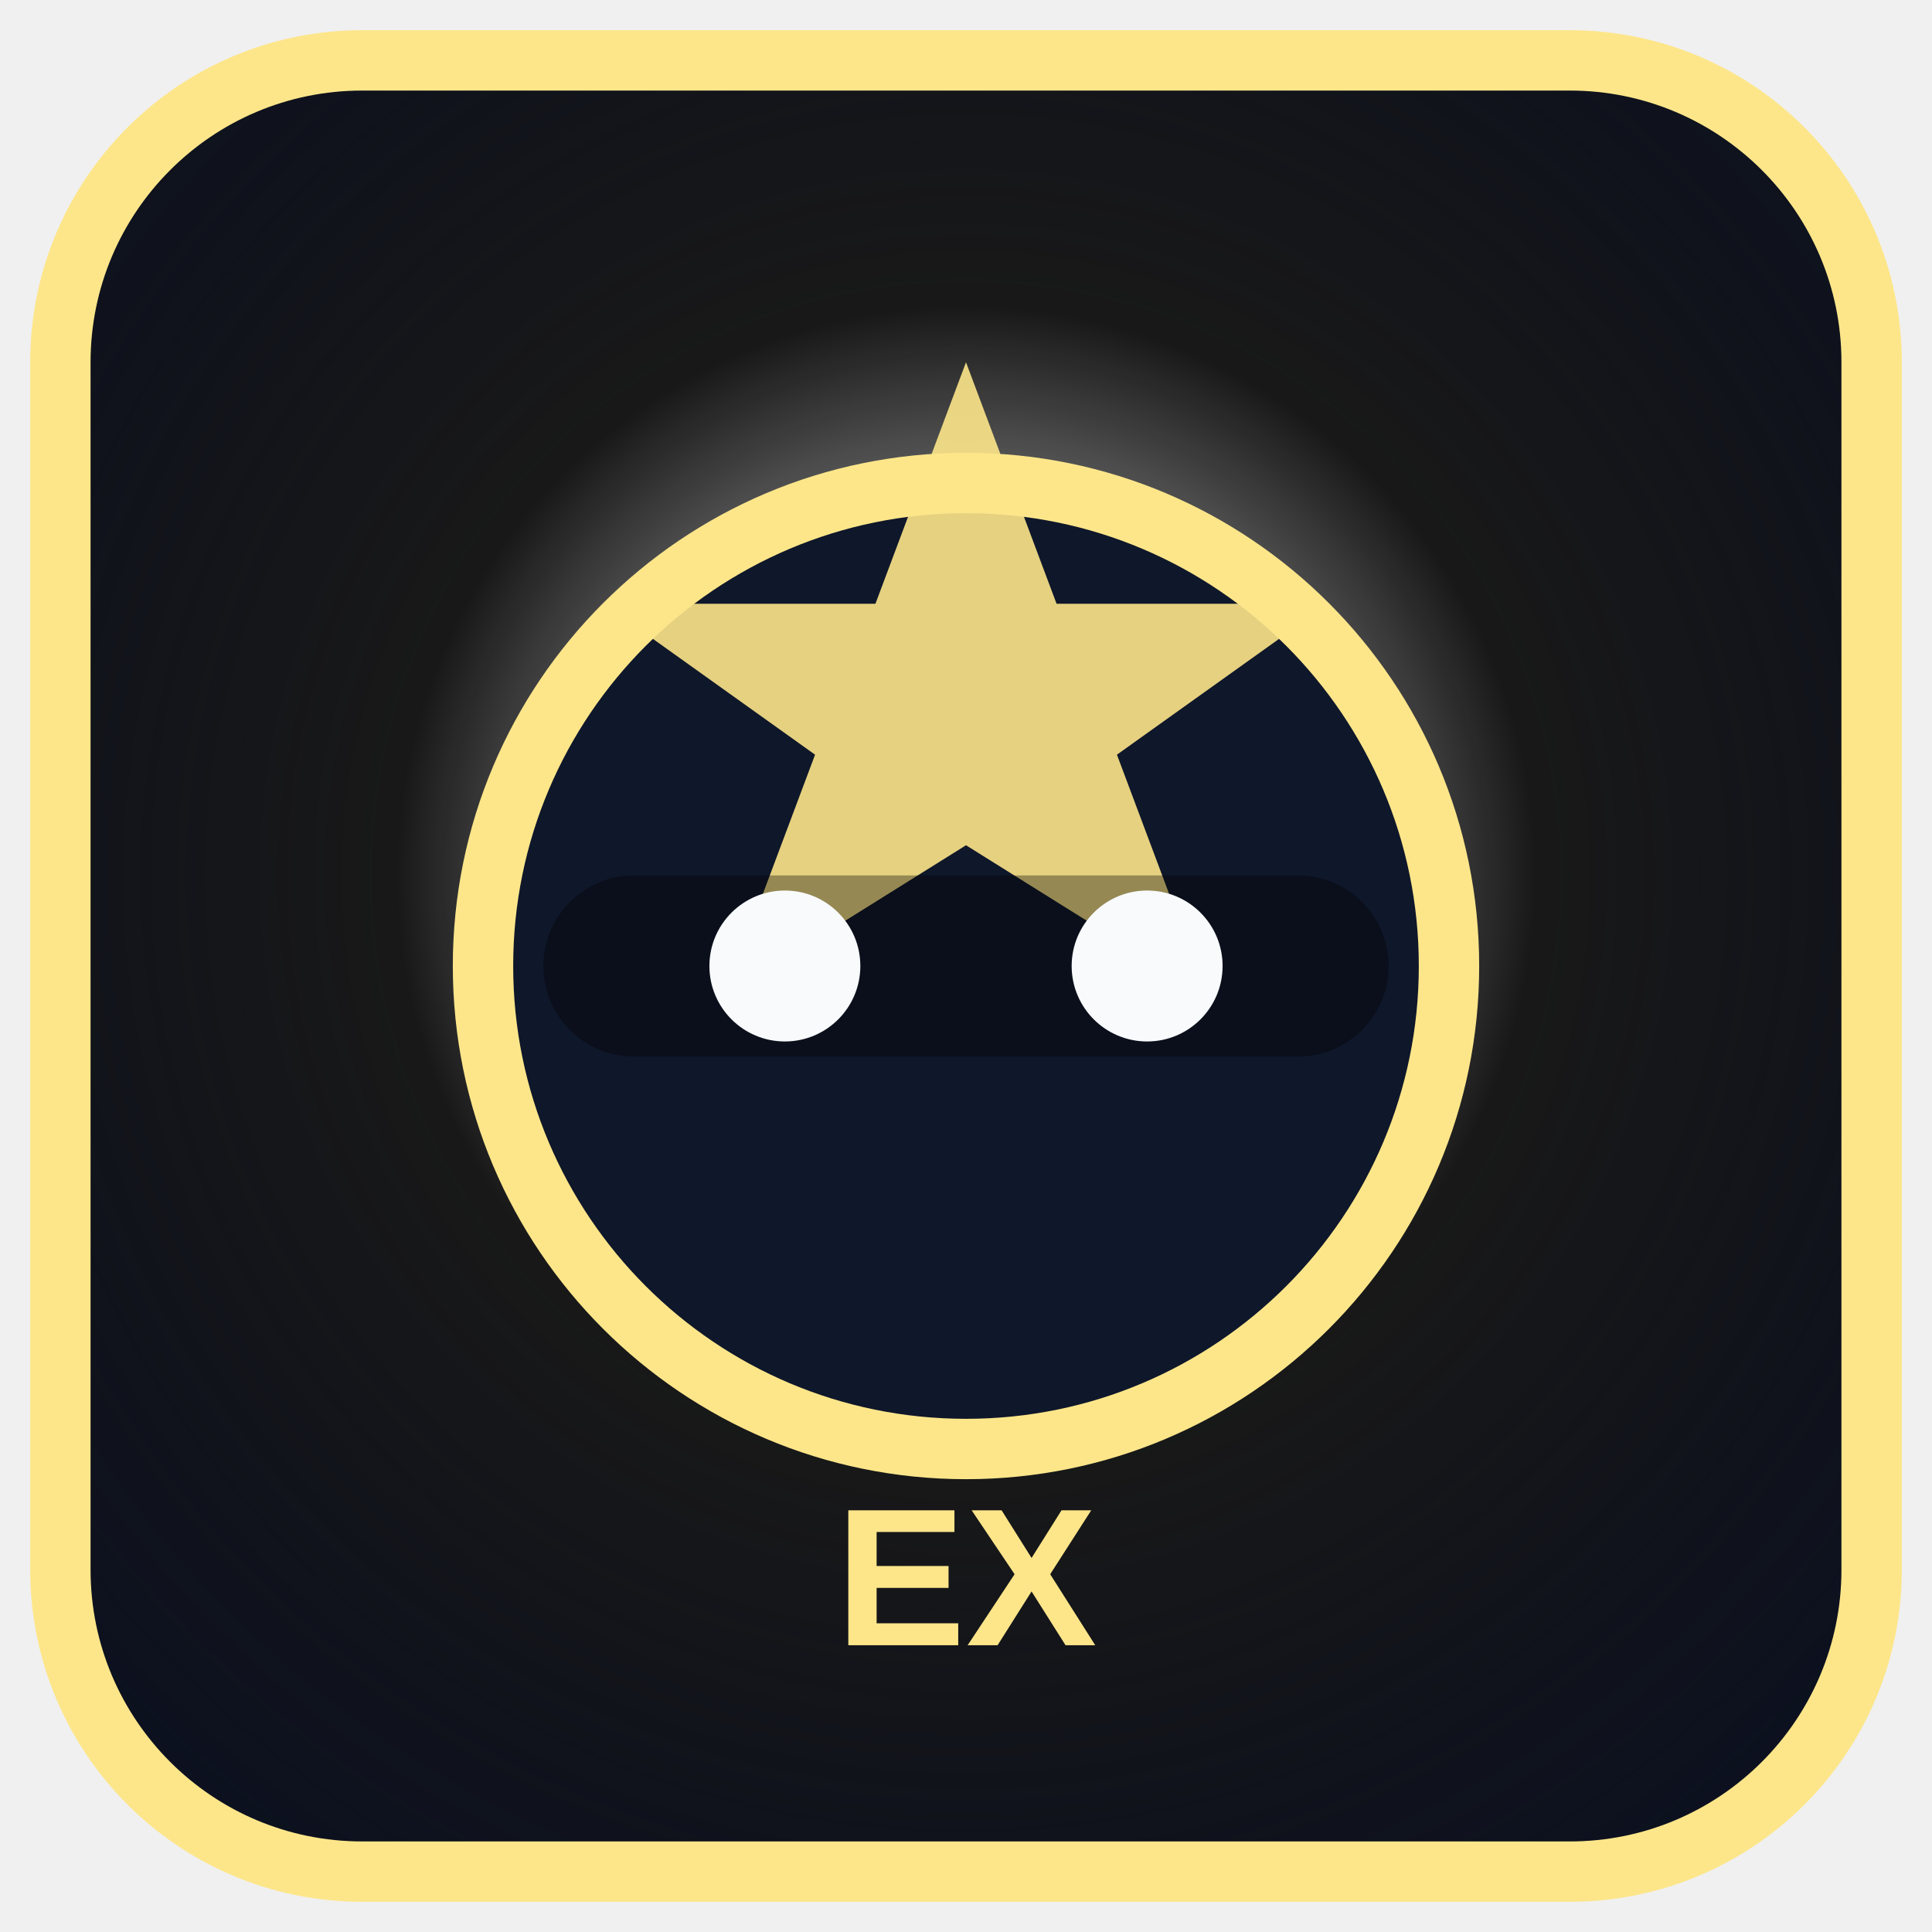
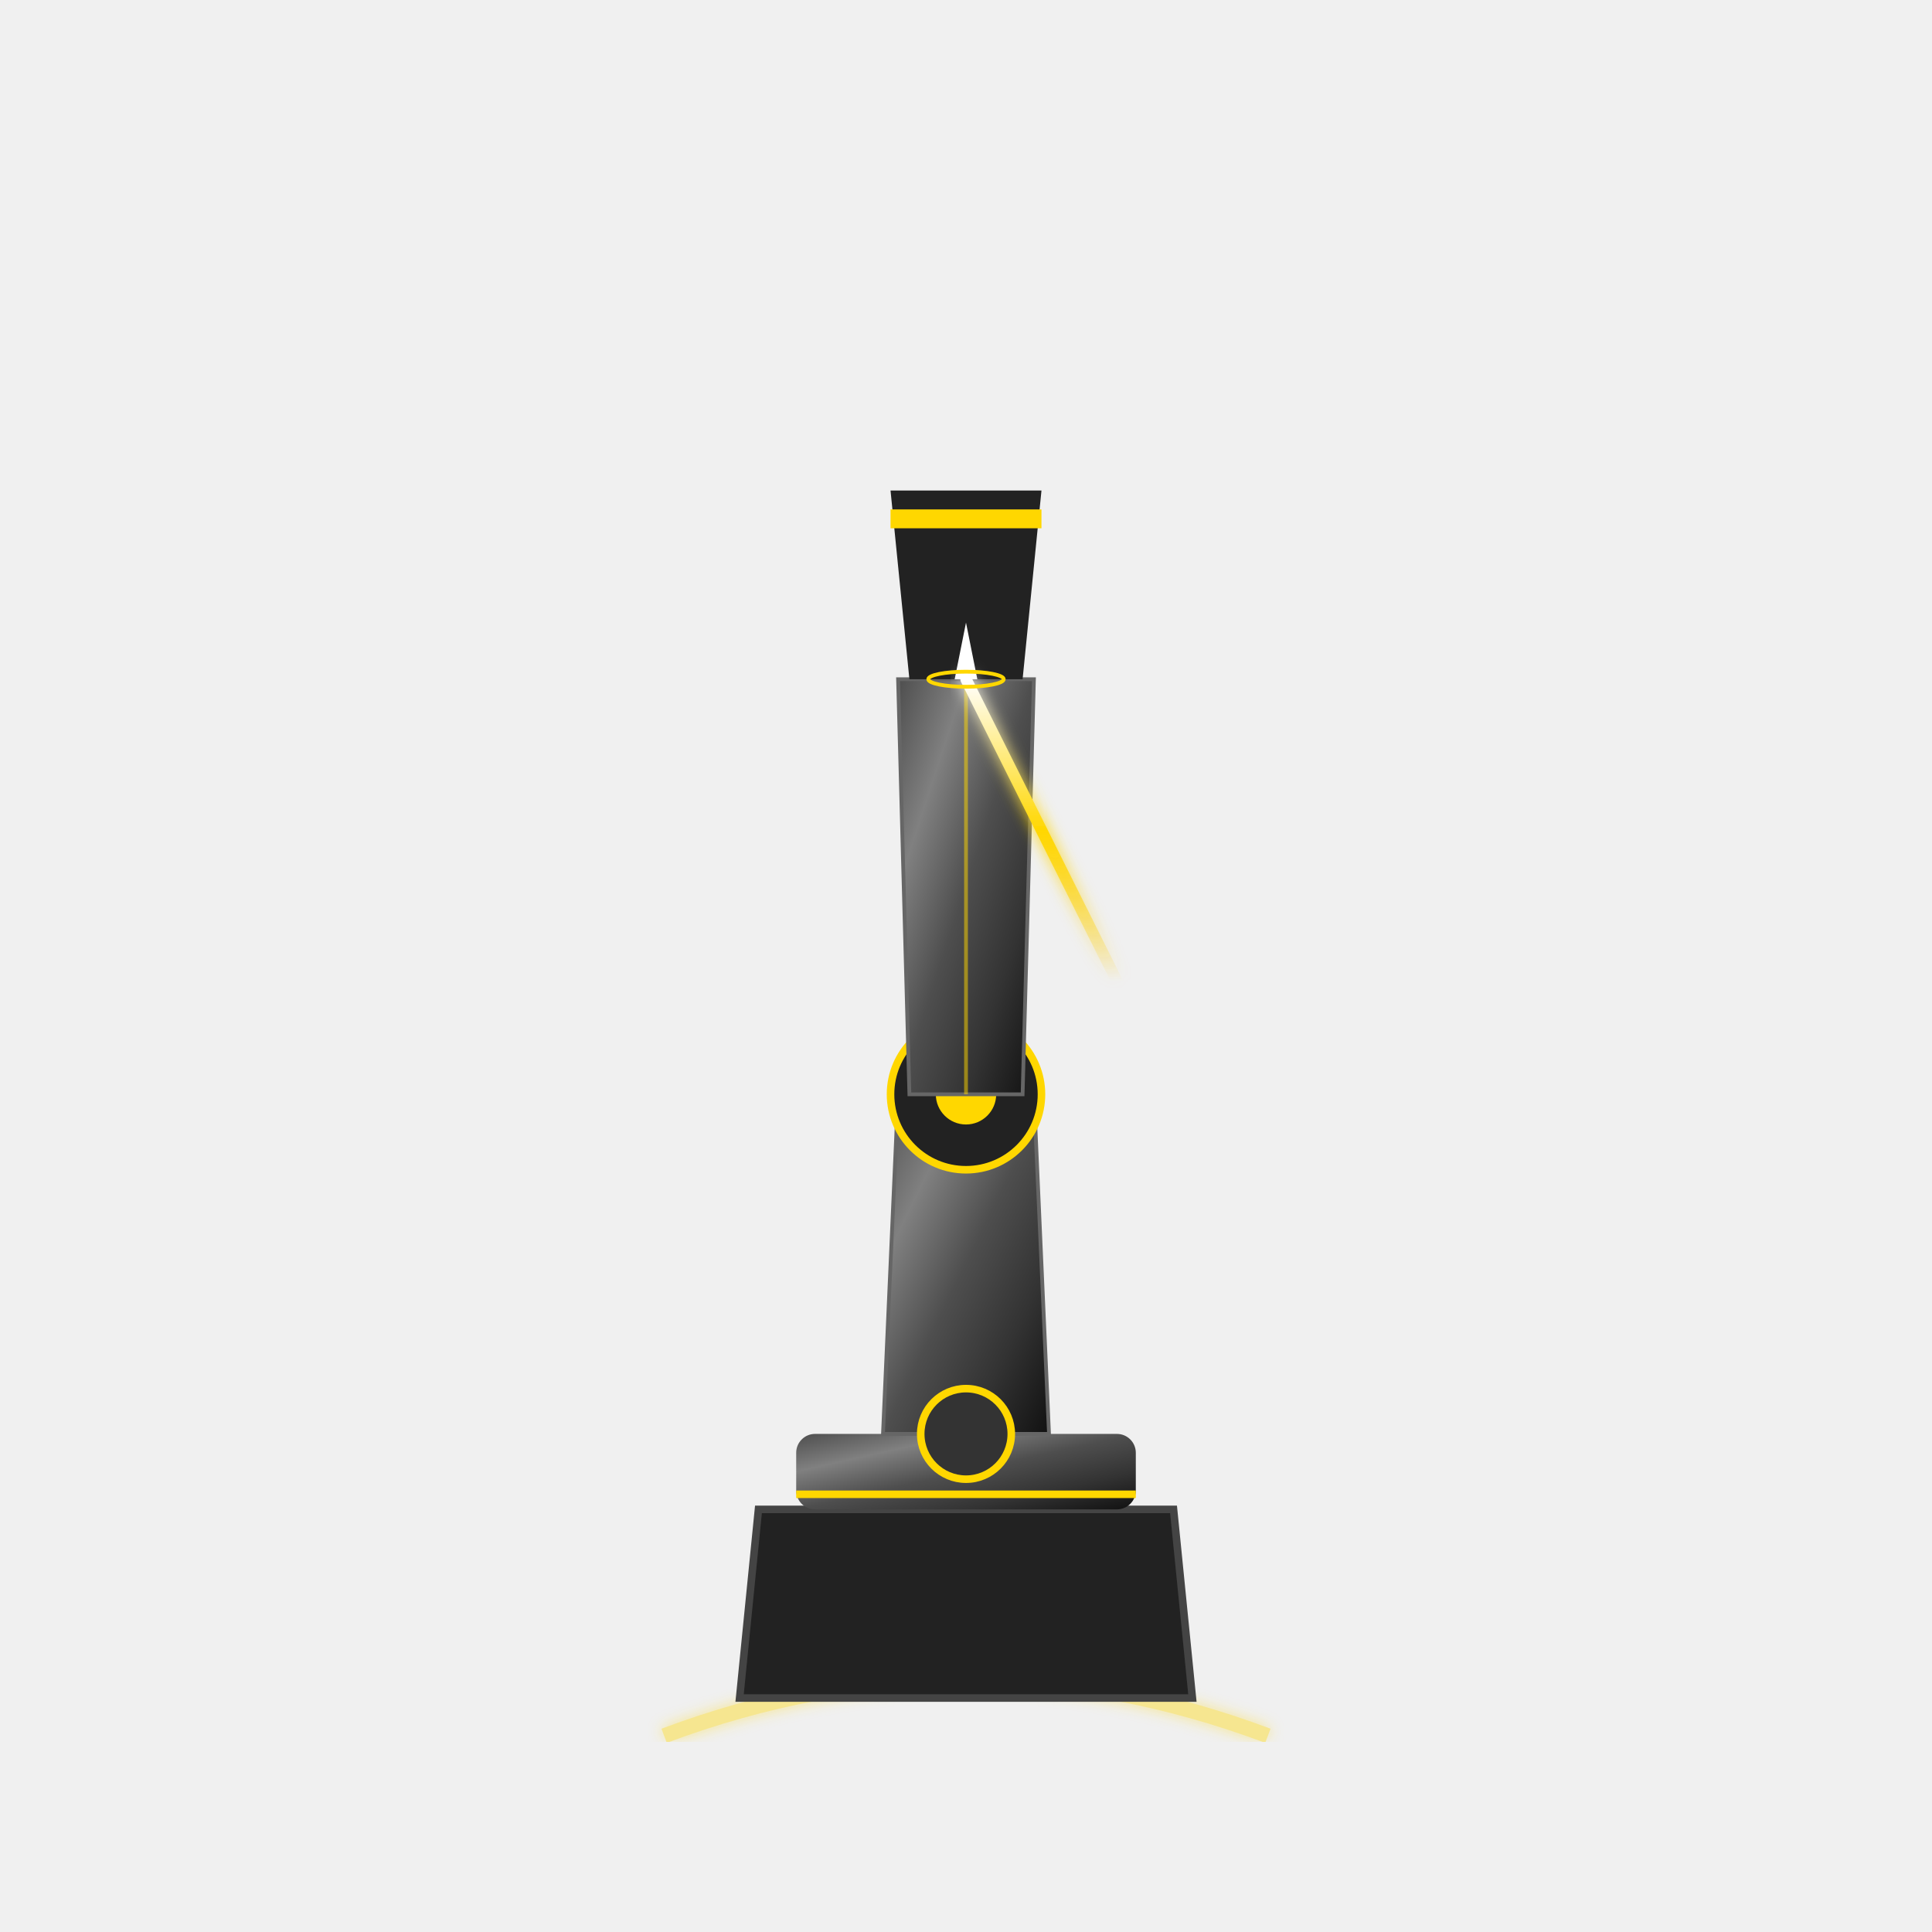
- <svg xmlns="http://www.w3.org/2000/svg" viewBox="0 0 128 128" role="img" aria-label="  exceptional">
+ <svg xmlns="http://www.w3.org/2000/svg" viewBox="0 0 512 512">
  <defs>
-     <radialGradient id="eg" cx="50%" cy="45%" r="70%">
-       <stop offset="0%" stop-color="#ffffff" stop-opacity="0.95" />
-       <stop offset="45%" stop-color="" stop-opacity="0.9" />
-       <stop offset="100%" stop-color="#0B1020" stop-opacity="1" />
-     </radialGradient>
+     <linearGradient id="body-steel" x1="0%" y1="0%" x2="100%" y2="100%">
+       <stop offset="0%" stop-color="#4e4e4e" />
+       <stop offset="25%" stop-color="#808080" />
+       <stop offset="50%" stop-color="#4e4e4e" />
+       <stop offset="75%" stop-color="#333333" />
+       <stop offset="100%" stop-color="#111111" />
+     </linearGradient>
+     <linearGradient id="seam-light" x1="0%" y1="0%" x2="0%" y2="100%">
+       <stop offset="0%" stop-color="#fff" />
+       <stop offset="50%" stop-color="#ffd700" />
+       <stop offset="100%" stop-color="#ffcc00" stop-opacity="0" />
+     </linearGradient>
+     <filter id="ribbon-glow">
+       <feGaussianBlur stdDeviation="2" result="blur" />
+       <feMerge>
+         <feMergeNode in="blur" />
+         <feMergeNode in="SourceGraphic" />
+       </feMerge>
+     </filter>
  </defs>
-   <rect x="4" y="4" width="120" height="120" rx="20" fill="url(#eg)" stroke="#FDE68A" stroke-width="4" />
-   <circle cx="64" cy="64" r="32" fill="#0F172A" stroke="#FDE68A" stroke-width="4" />
-   <path d="M64 24 L70 40 L88 40 L74 50 L80 66 L64 56 L48 66 L54 50 L40 40 L58 40 Z" fill="#FDE68A" opacity="0.9" />
-   <rect x="36" y="58" width="56" height="12" rx="6" fill="" opacity="0.35" />
-   <circle cx="52" cy="64" r="5" fill="#F8FAFC" />
-   <circle cx="76" cy="64" r="5" fill="#F8FAFC" />
-   <text x="64" y="109" font-family="Segoe UI, Arial, sans-serif" font-size="13" text-anchor="middle" fill="#FDE68A" font-weight="700"> EX</text>
+   <g transform="translate(256, 300)">
+     <path d="M-80,160 Q0,130 80,160" fill="none" stroke="#ffd700" stroke-width="4" opacity="0.4" filter="url(#ribbon-glow)" />
+     <path d="M-60,150 L60,150 L55,100 L-55,100 Z" fill="#222" stroke="#444" stroke-width="2" />
+     <rect x="-45" y="80" width="90" height="20" rx="5" fill="url(#body-steel)" />
+     <rect x="-45" y="95" width="90" height="2" fill="#ffd700" />
+     <g>
+       <animateTransform attributeName="transform" type="rotate" values="-5 0 80; 5 0 80; -5 0 80" dur="4s" repeatCount="indefinite" />
+       <path d="M-22,80 L22,80 L18,-10 L-18,-10 Z" fill="url(#body-steel)" stroke="#666" stroke-width="1" />
+       <circle cx="0" cy="80" r="12" fill="#333" stroke="#ffd700" stroke-width="2" />
+       <g transform="translate(0, -10)">
+         <circle r="20" fill="#222" stroke="#ffd700" stroke-width="2" />
+         <circle r="8" fill="#ffd700">
+           <animate attributeName="opacity" values="0.5; 1; 0.5" dur="2s" repeatCount="indefinite" />
+         </circle>
+         <g>
+           <animateTransform attributeName="transform" type="rotate" values="45 0 0; 75 0 0; 45 0 0" dur="4s" repeatCount="indefinite" />
+           <path d="M-15,0 L15,0 L18,-110 L-18,-110 Z" fill="url(#body-steel)" stroke="#666" stroke-width="1" />
+           <path d="M0,0 L0,-110" fill="none" stroke="#ffd700" stroke-width="1" opacity="0.5" />
+           <g transform="translate(0, -110)">
+             <path d="M-20,-50 L20,-50 L15,0 L-15,0 Z" fill="#222" />
+             <rect x="-20" y="-45" width="40" height="5" fill="#ffd700" />
+             <path d="M-3,0 L3,0 L0,-15 Z" fill="#fff" />
+             <path d="M0,0 Q10,20 20,40 T40,80" fill="none" stroke="url(#seam-light)" stroke-width="3" stroke-linecap="round" filter="url(#ribbon-glow)">
+               <animate attributeName="d" values="M0,0 Q10,20 0,40 T0,80; M0,0 Q-10,20 0,40 T0,80; M0,0 Q10,20 0,40 T0,80" dur="0.2s" repeatCount="indefinite" />
+               <animate attributeName="opacity" values="0.8; 1; 0.8" dur="0.1s" repeatCount="indefinite" />
+             </path>
+             <ellipse cx="0" cy="0" rx="10" ry="2" fill="none" stroke="#ffd700" stroke-width="1">
+               <animate attributeName="rx" values="10; 12; 10" dur="1s" repeatCount="indefinite" />
+             </ellipse>
+           </g>
+         </g>
+       </g>
+     </g>
+   </g>
</svg>
